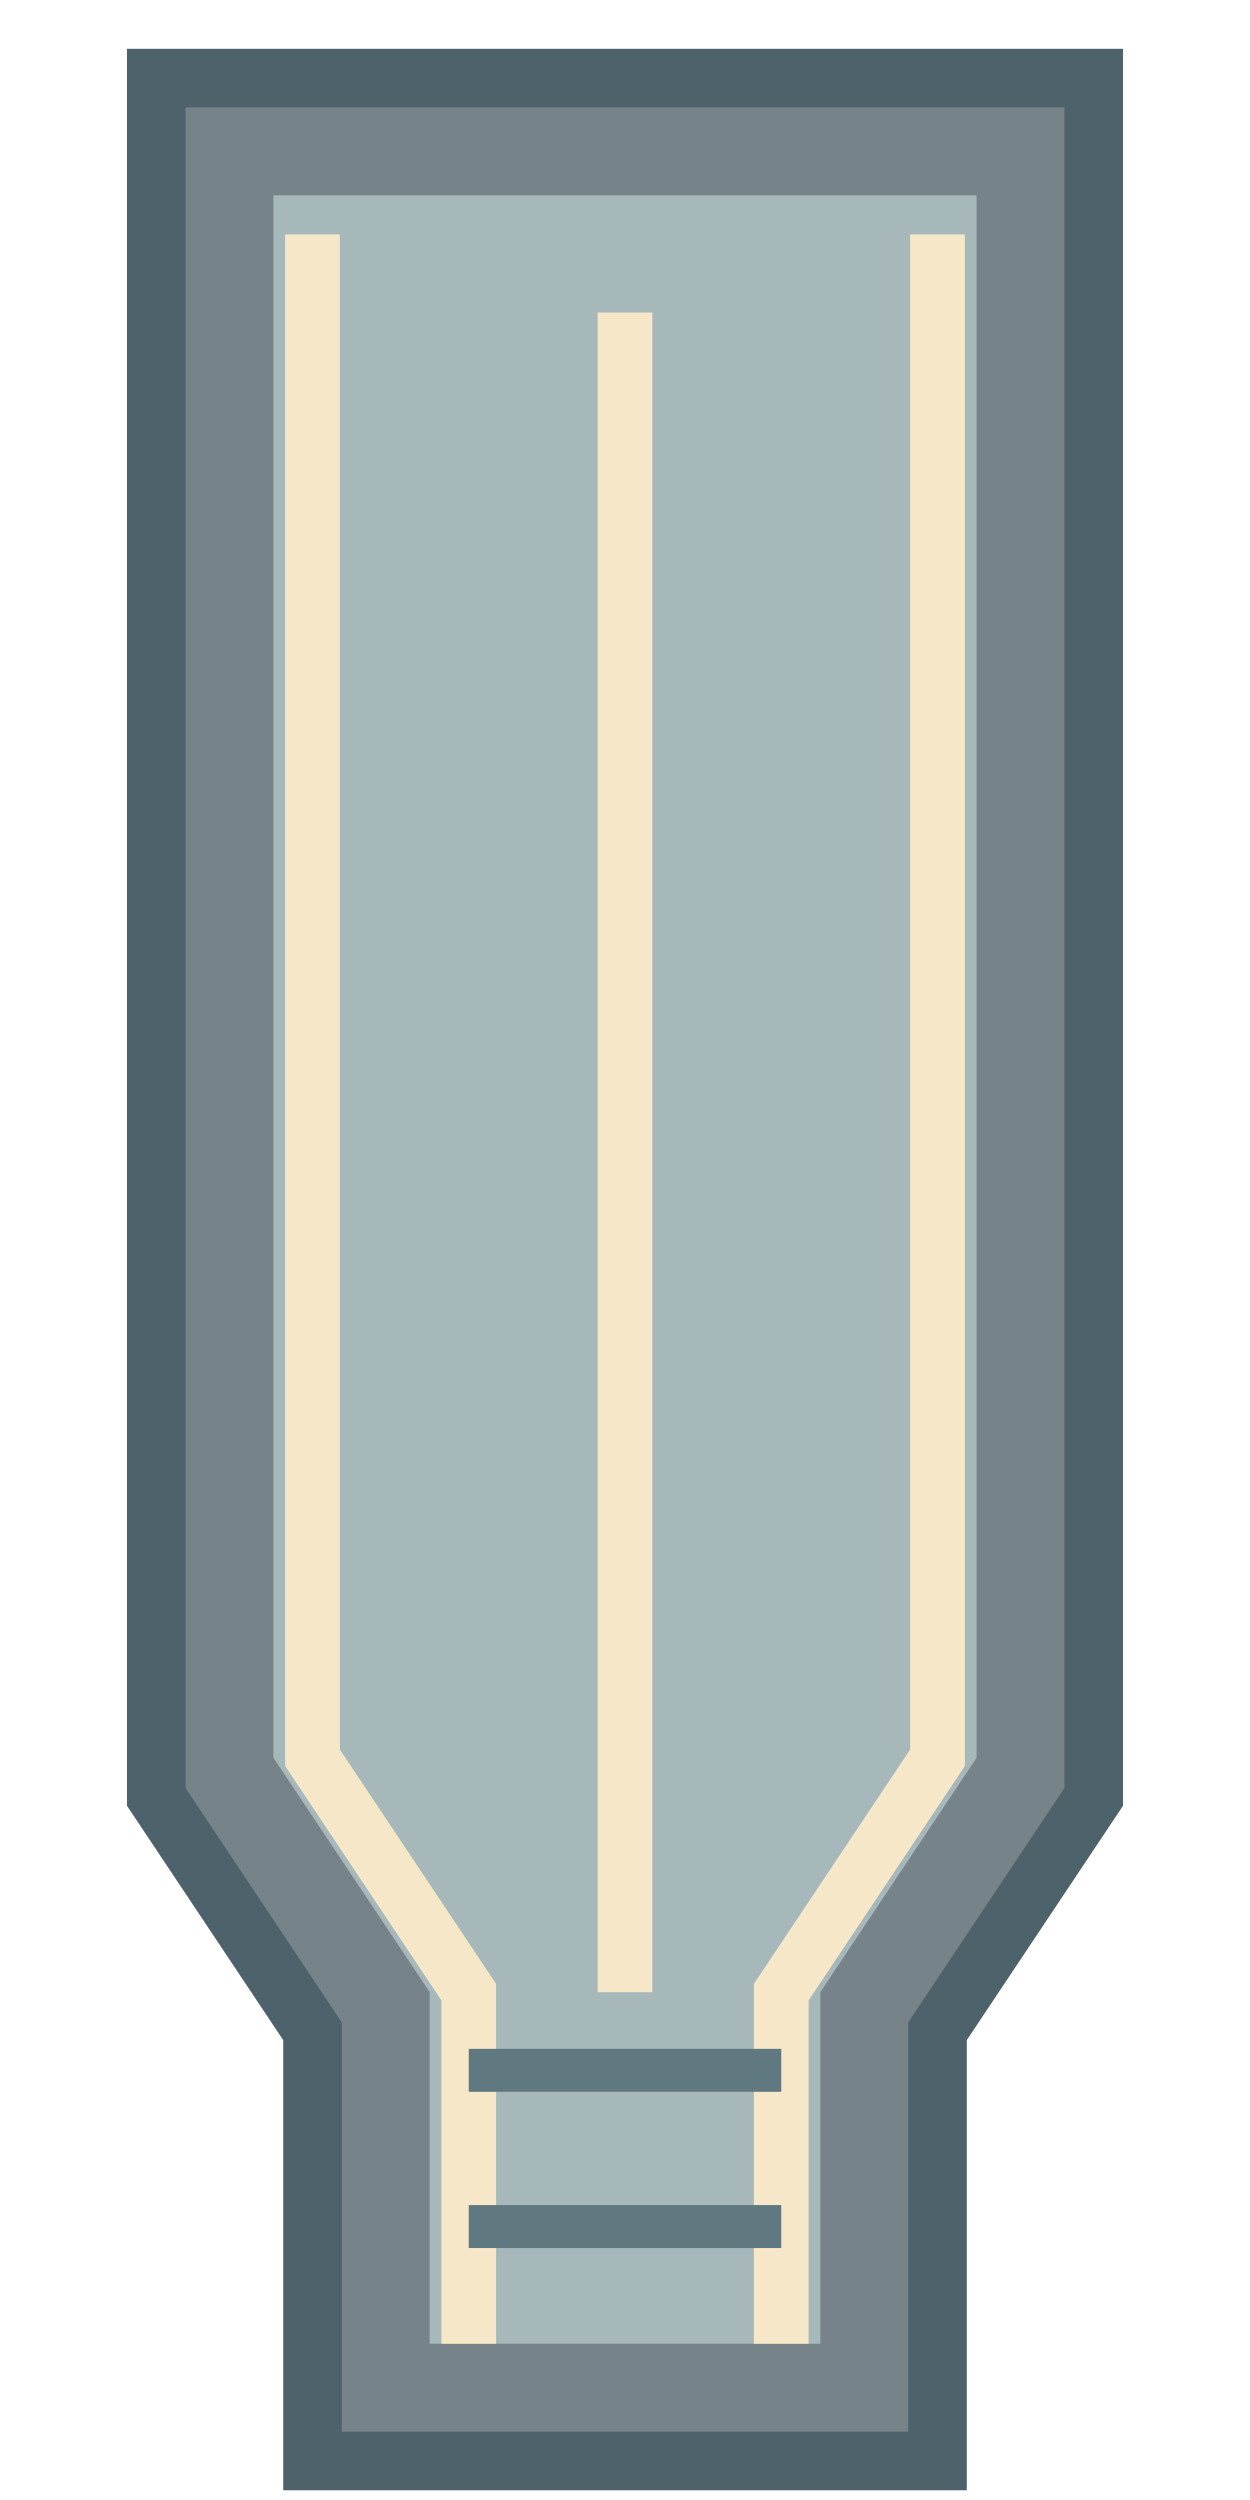
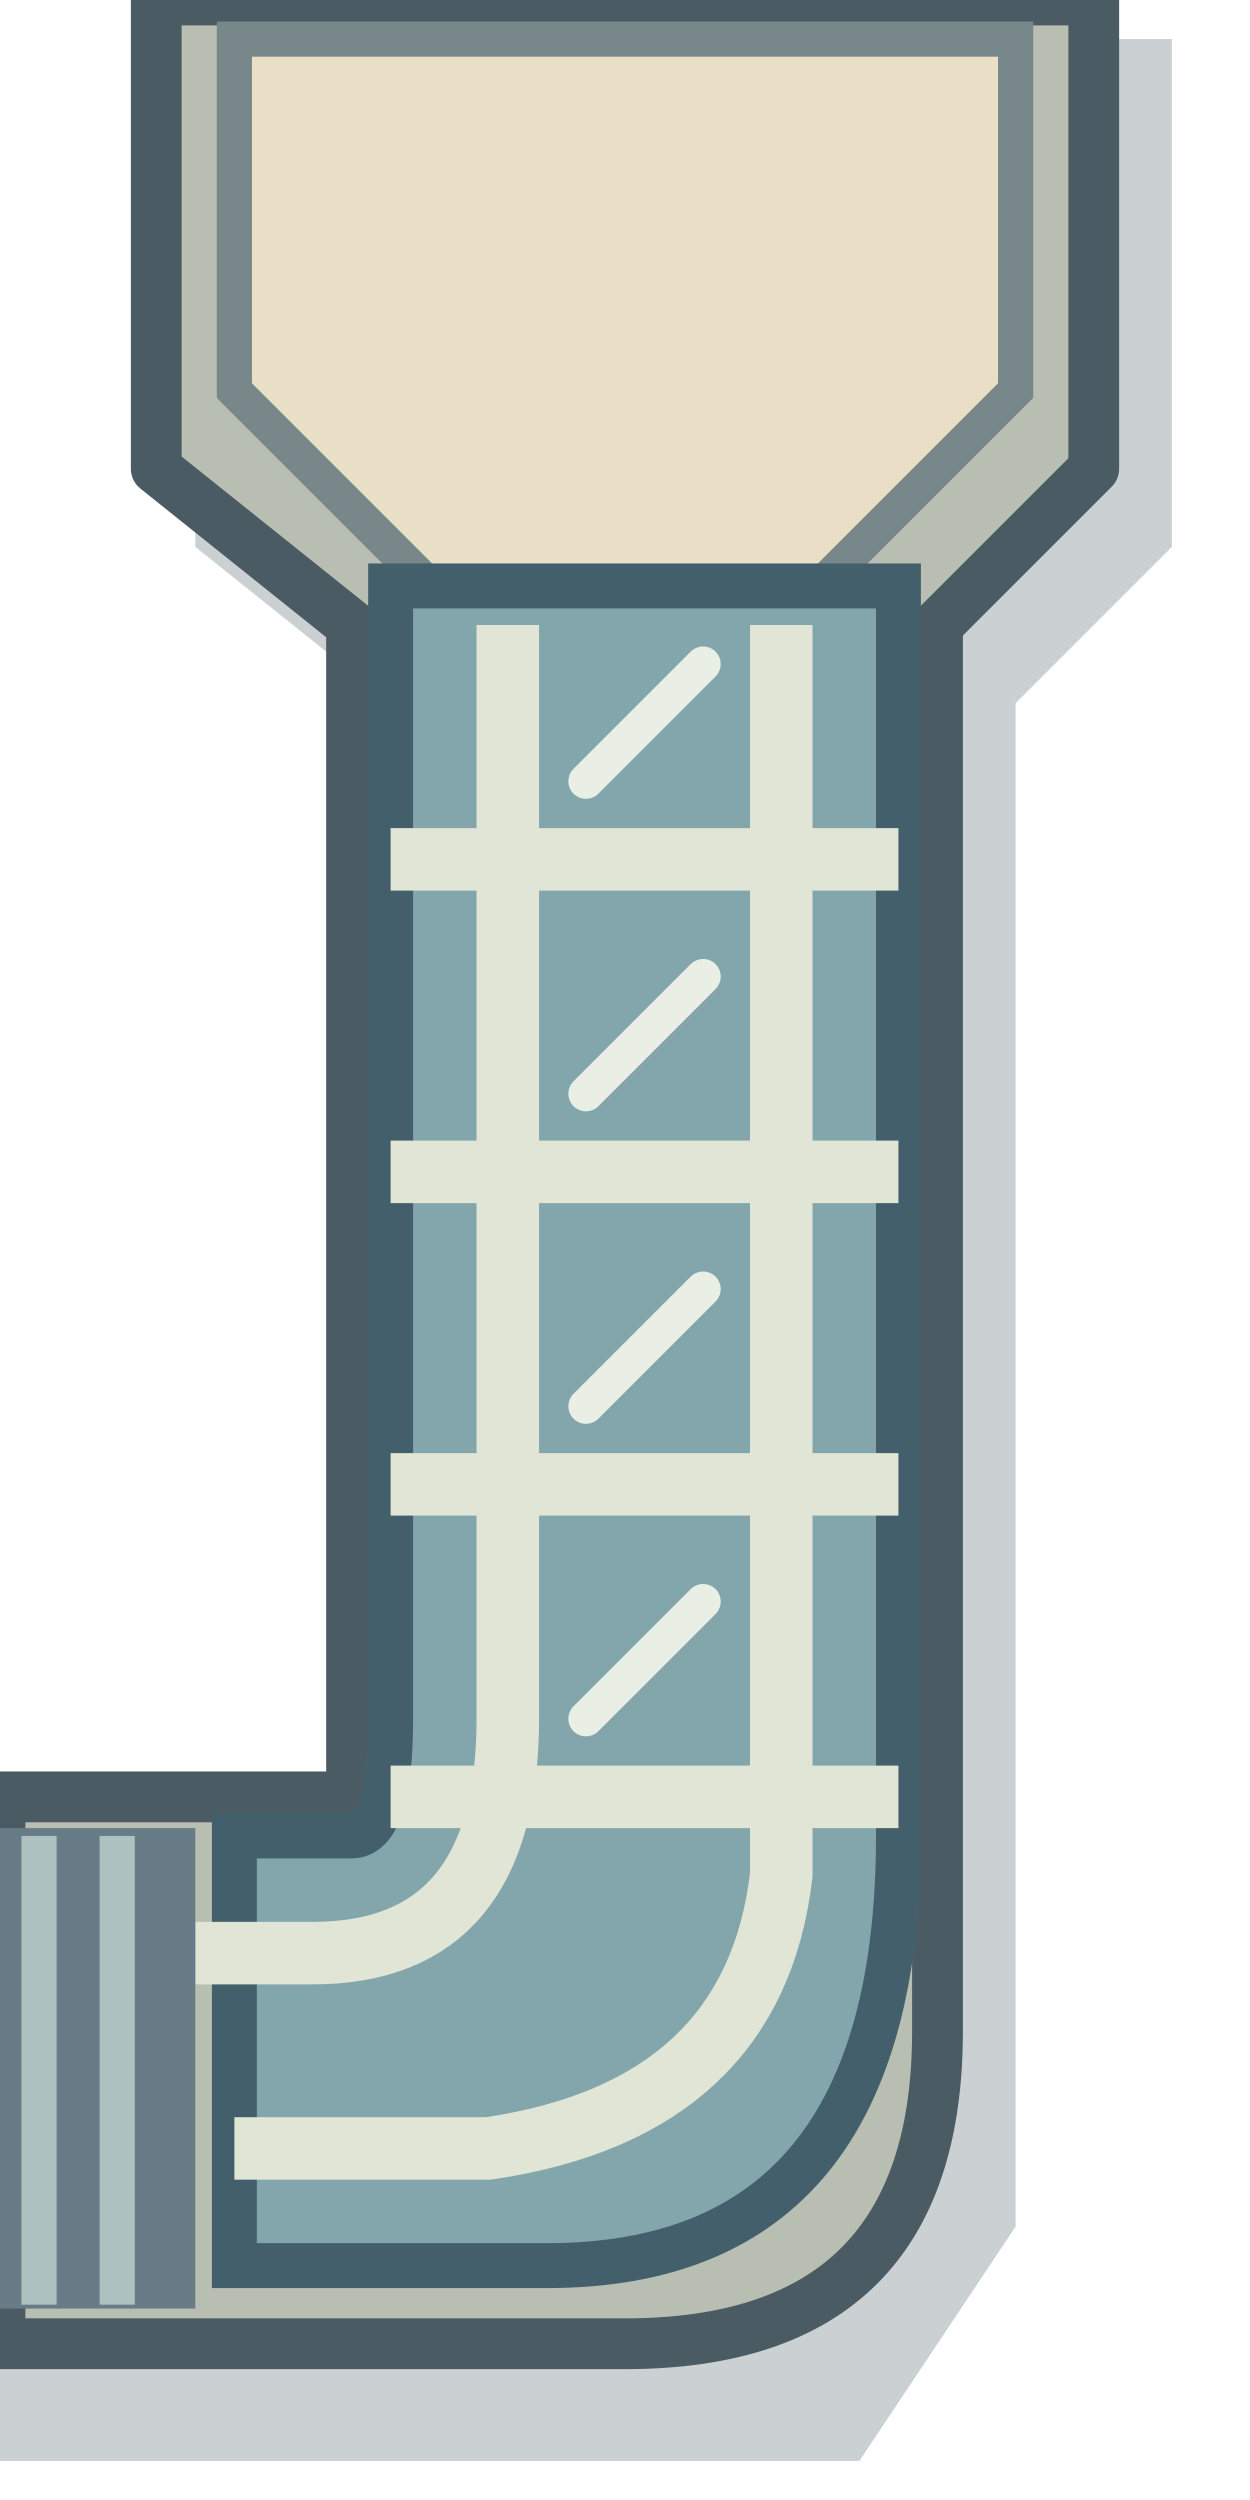
<svg xmlns="http://www.w3.org/2000/svg" viewBox="0 0 32 64">
-   <path d="M4 2h24v44l-4 6v11H8V52l-4-6Z" fill="#76848a" stroke="#4d626a" stroke-width="1.5" />
-   <path d="M7 5h18v40l-4 6v9H11v-9l-4-6Z" fill="#a6b8b9" />
-   <path d="M8 6v39l4 6v9M24 6v39l-4 6v9M16 8v43" fill="none" stroke="#f7e7c9" stroke-width="1.4" />
-   <path d="M12 53h8m-8 4h8" stroke="#607880" stroke-width="1.1" />
+   <path d="M5 1h25v13l-4 4v39l-4 6H0V50h10V18l-5-4Z" fill="#46565e" opacity=".28" />
+   <path d="M4 0h24v12l-4 4v36q0 8-8 8H0V46h9V16l-5-4Z" fill="#b8beb2" stroke="#4b5b63" stroke-width="1.3" stroke-linejoin="round" />
+   <path d="M6 1h20v9l-5 5H11l-5-5Z" fill="#e9dfc6" stroke="#77878a" stroke-width=".9" />
+   <path d="M10 15h13v32q0 11-9 11H6V47h3q1 0 1-3Z" fill="#83a5ac" stroke="#435f6c" stroke-width="1.15" />
+   <path d="M13 16v28q0 6-5 6H5m15-34v32q-.7 6-7.5 7H6M10 22h13m-13 8h13m-13 8h13m-13 8h13" fill="none" stroke="#e1e5d5" stroke-width="1.6" />
+   <path d="m15 20 3-3m-3 11 3-3m-3 11 3-3m-3 11 3-3" stroke="#eaefe5" stroke-width=".9" stroke-linecap="round" />
+   <path d="M0 46.8h5v12.3H0Z" fill="#687c88" />
+   <path d="M1 47v12m2-12v12" stroke="#adc1c0" stroke-width=".9" />
</svg>
